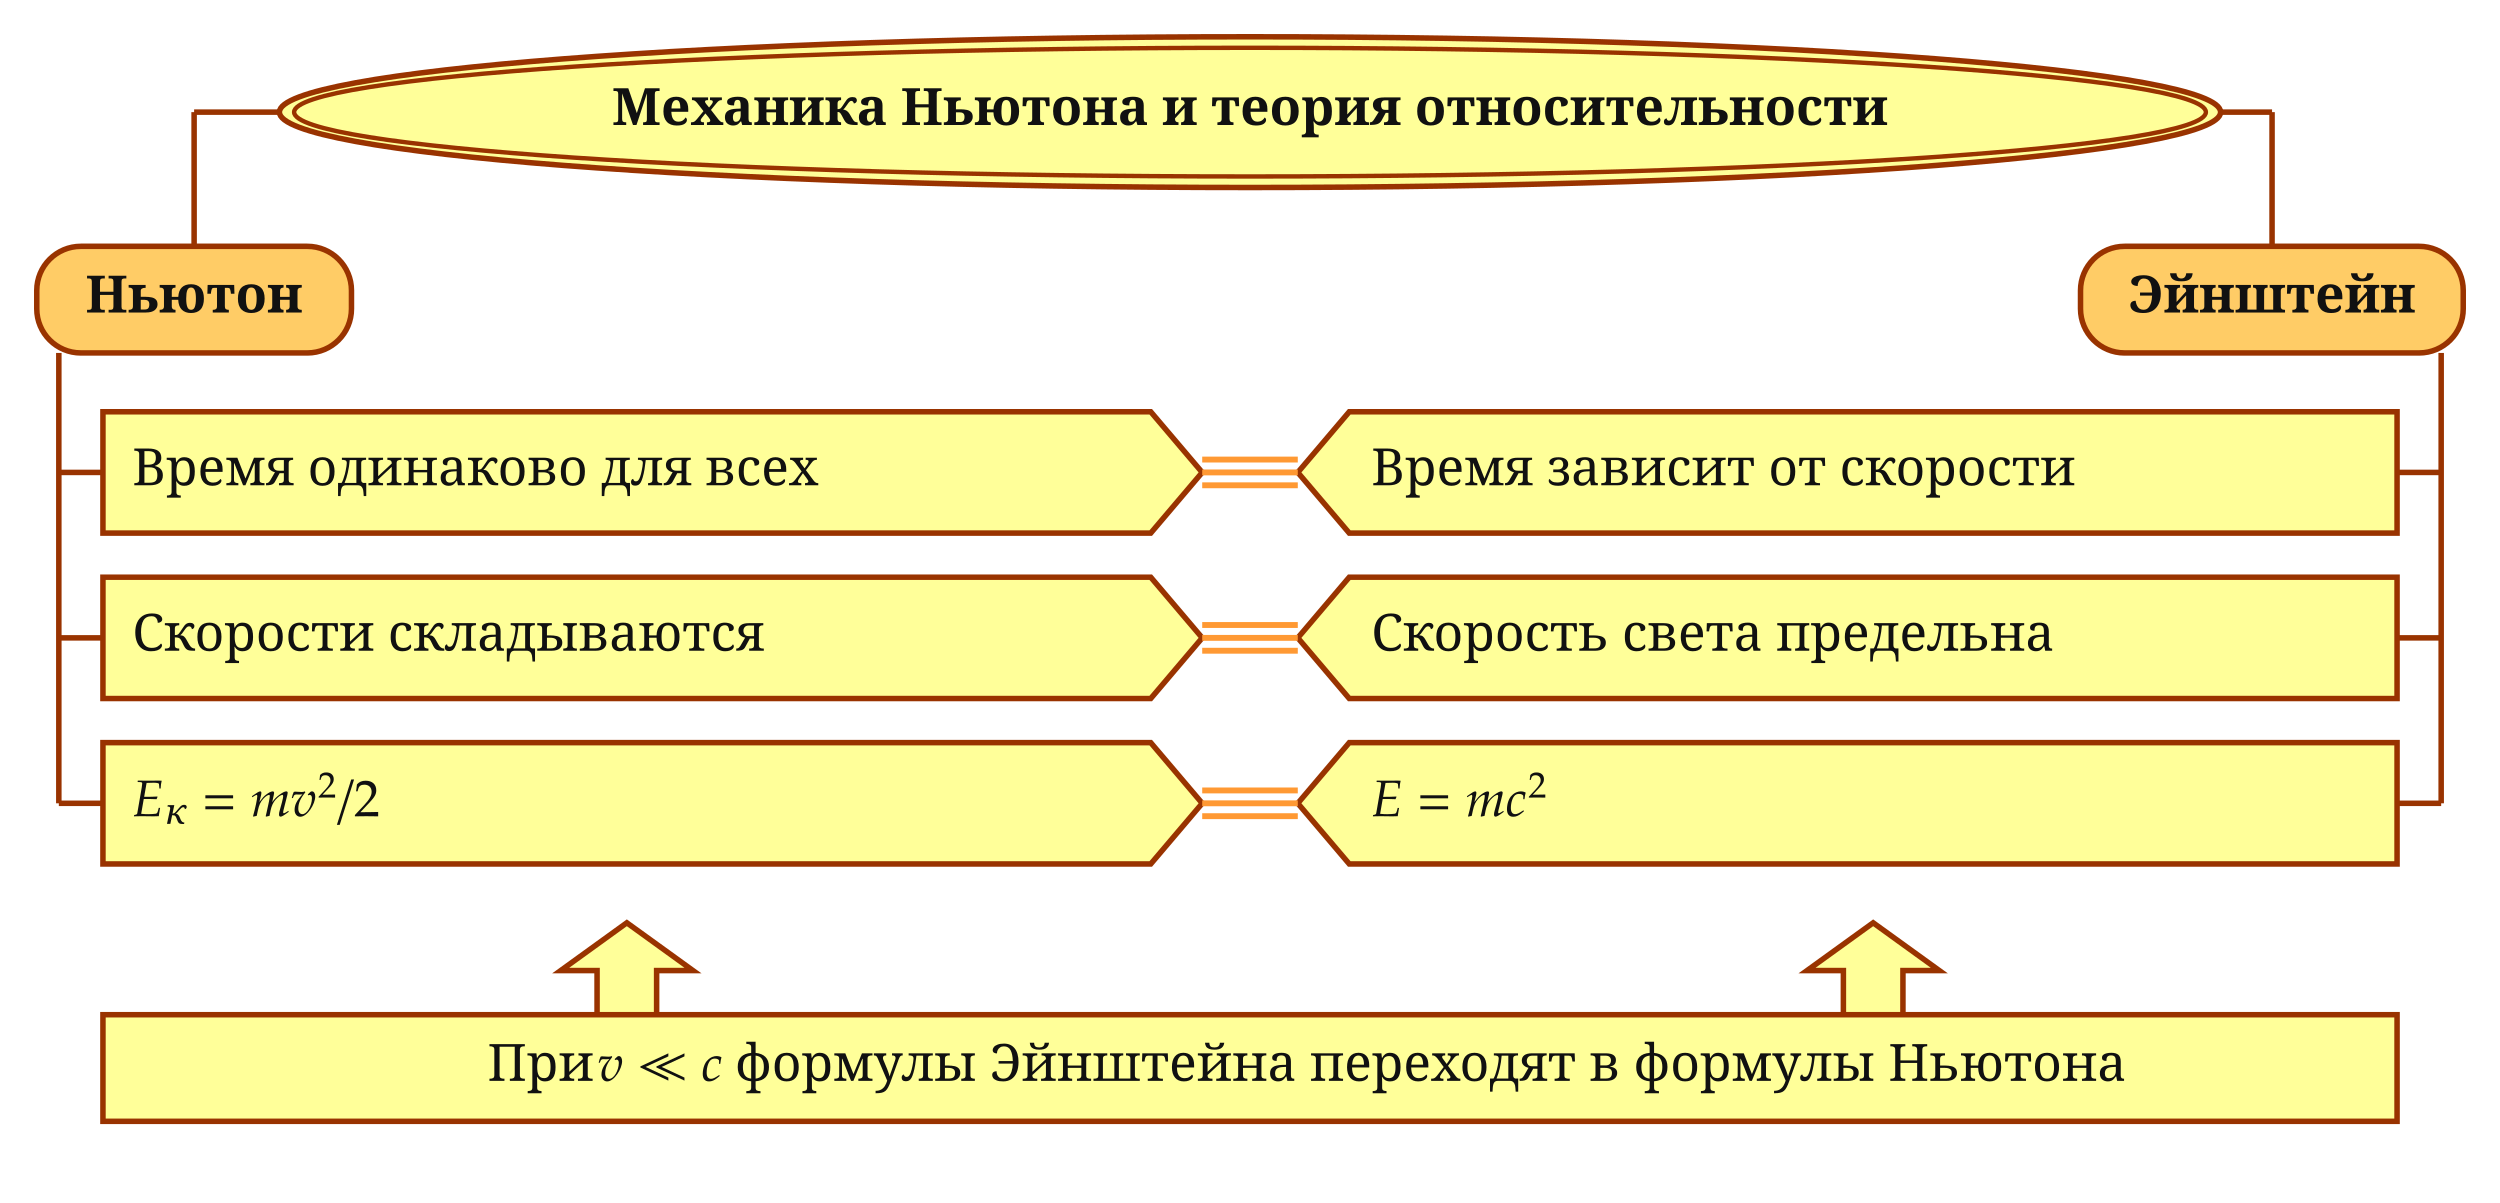
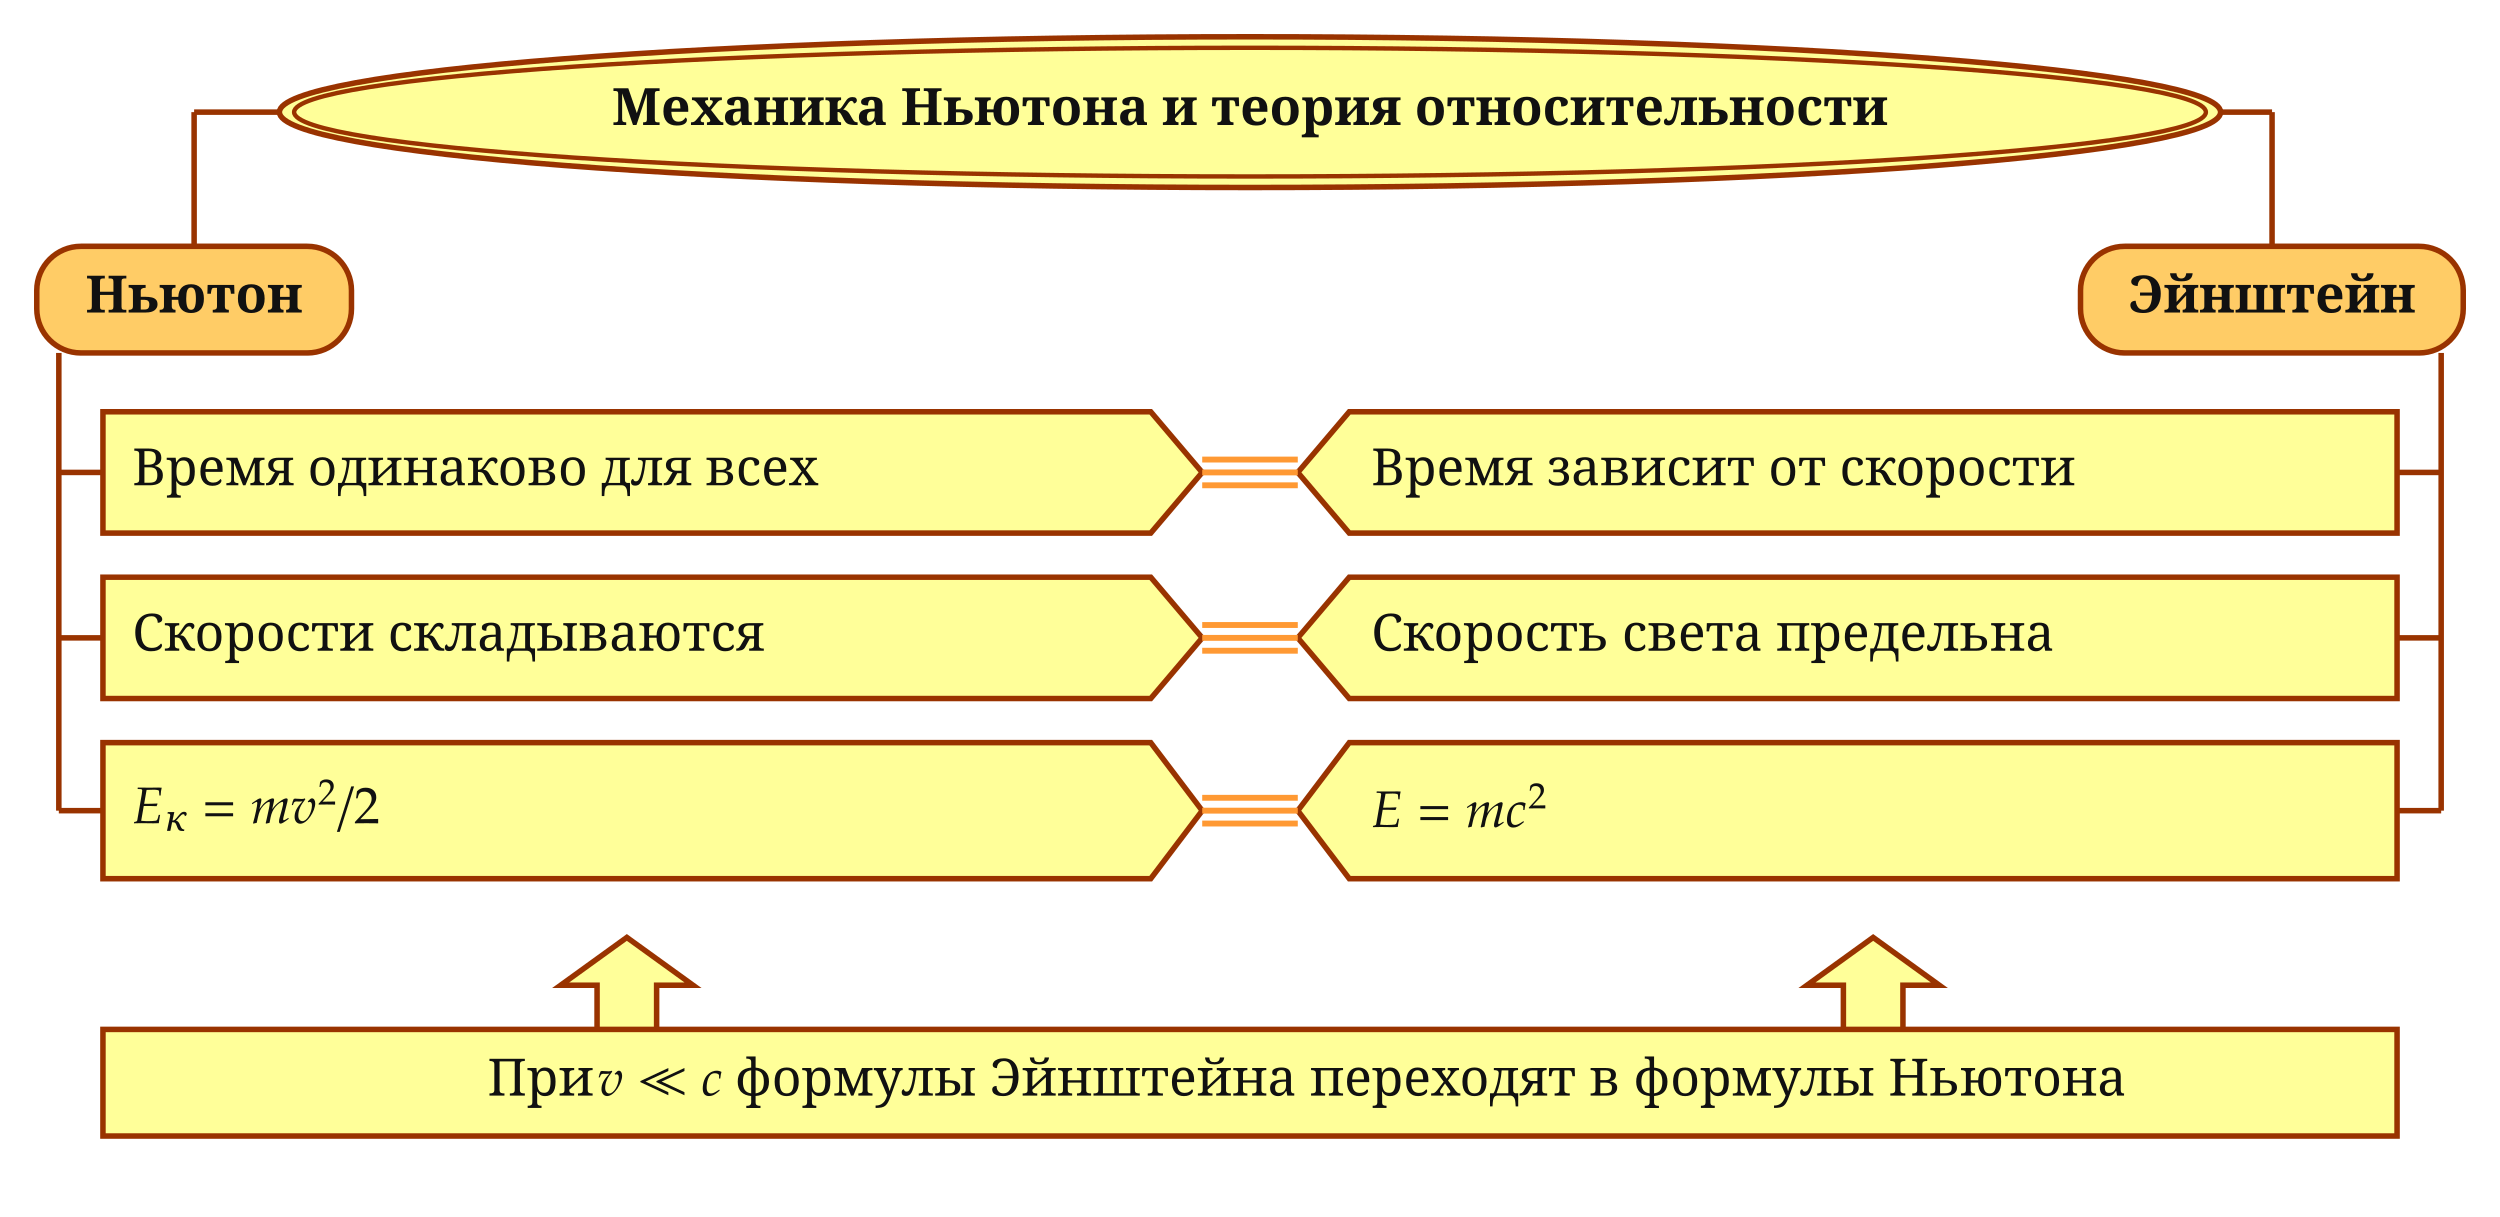
- <svg xmlns="http://www.w3.org/2000/svg" width="680" height="327" viewBox="0 0 680 327" font-family="PT Serif, serif">
+ <svg xmlns="http://www.w3.org/2000/svg" width="680" height="331" viewBox="0 0 680 331" font-family="PT Serif, serif">
  <g transform="translate(0.0,0.0)">
    <ellipse cx="340.0" cy="30.5" rx="264.0" ry="20.5" fill="#FFFF99" stroke="#993300" stroke-width="1.5" />
    <ellipse cx="340.0" cy="30.5" rx="260.0" ry="17.5" fill="none" stroke="#993300" stroke-width="1.2" />
    <text x="340.0" y="34.0" font-size="14" text-anchor="middle" font-weight="bold" fill="#111">Механика Ньютона и теория относительности</text>
    <line x1="76.0" y1="30.5" x2="52.8" y2="30.5" stroke="#993300" stroke-width="1.5" />
    <line x1="52.8" y1="30.5" x2="52.8" y2="67.0" stroke="#993300" stroke-width="1.5" />
    <rect x="10.0" y="67.0" width="85.6" height="29.0" rx="12" fill="#FFCC66" stroke="#993300" stroke-width="1.5" />
    <text x="52.8" y="85.0" font-size="14" text-anchor="middle" font-weight="bold" fill="#111">Ньютон</text>
    <line x1="604.0" y1="30.5" x2="618.0" y2="30.5" stroke="#993300" stroke-width="1.5" />
    <line x1="618.0" y1="30.5" x2="618.0" y2="67.0" stroke="#993300" stroke-width="1.5" />
    <rect x="565.9" y="67.0" width="104.1" height="29.0" rx="12" fill="#FFCC66" stroke="#993300" stroke-width="1.5" />
    <text x="618.0" y="85.0" font-size="14" text-anchor="middle" font-weight="bold" fill="#111">Эйнштейн</text>
    <path d="M28.0,112.0H313.0L327.0,128.5L313.0,145.0H28.0Z" fill="#FFFF99" stroke="#993300" stroke-width="1.5" />
    <g class="memo">
      <g class="memo-t">
        <text x="36.0" y="132.0" font-size="14" text-anchor="start" fill="#111">Время одинаково для всех</text>
      </g>
    </g>
    <path d="M367.0,112.0H652.0V145.0H367.0L353.0,128.5Z" fill="#FFFF99" stroke="#993300" stroke-width="1.5" />
    <g class="memo">
      <g class="memo-t">
        <text x="373.0" y="132.0" font-size="14" text-anchor="start" fill="#111">Время зависит от скорости</text>
      </g>
    </g>
    <line x1="327.0" y1="125.0" x2="353.0" y2="125.0" stroke="#FF9933" stroke-width="1.6" />
    <line x1="327.0" y1="128.5" x2="353.0" y2="128.5" stroke="#FF9933" stroke-width="1.6" />
    <line x1="327.0" y1="132.0" x2="353.0" y2="132.0" stroke="#FF9933" stroke-width="1.6" />
    <path d="M28.0,157.0H313.0L327.0,173.5L313.0,190.0H28.0Z" fill="#FFFF99" stroke="#993300" stroke-width="1.5" />
    <g class="memo">
      <g class="memo-t">
        <text x="36.0" y="177.0" font-size="14" text-anchor="start" fill="#111">Скорости складываются</text>
      </g>
    </g>
    <path d="M367.0,157.0H652.0V190.0H367.0L353.0,173.5Z" fill="#FFFF99" stroke="#993300" stroke-width="1.5" />
    <g class="memo">
      <g class="memo-t">
        <text x="373.0" y="177.0" font-size="14" text-anchor="start" fill="#111">Скорость света предельна</text>
      </g>
    </g>
    <line x1="327.0" y1="170.0" x2="353.0" y2="170.0" stroke="#FF9933" stroke-width="1.6" />
    <line x1="327.0" y1="173.5" x2="353.0" y2="173.5" stroke="#FF9933" stroke-width="1.6" />
    <line x1="327.0" y1="177.0" x2="353.0" y2="177.0" stroke="#FF9933" stroke-width="1.6" />
-     <path d="M28.0,202.0H313.0L327.0,218.5L313.0,235.0H28.0Z" fill="#FFFF99" stroke="#993300" stroke-width="1.5" />
+     <path d="M28.0,202.0H313.0L327.0,220.5L313.0,239.0H28.0Z" fill="#FFFF99" stroke="#993300" stroke-width="1.5" />
    <g class="memo">
      <g class="memo-t">
-         <svg x="36.00" y="210.10" width="67.30" height="15.98" viewBox="0 -850.2 4806.9 1141.6" overflow="visible" color="#111">
+         <svg x="36.00" y="212.00" width="67.30" height="15.98" viewBox="0 -850.2 4806.9 1141.6" overflow="visible" color="#111">
          <g stroke="currentColor" fill="currentColor" stroke-width="0" transform="scale(1,-1)">
            <path d="M221 334L338 334L470 330L489 375L485 382C404 378 344 376 266 376L229 376L276 646C308 647 391 650 413 650C475 650 516 641 517 626L525 537L549 537C552 601 559 651 570 689C549 691 519 692 501 692C498 692 487 692 463 691L343 690C334 689 160 691 150 691L105 692L102 664L156 662C180 661 191 653 191 635C191 621 187 589 182 559L95 55C91 37 79 30 35 23L30-3L71-2C102-1 164 0 184 0L409-3C423-3 448-2 481-1L514 0L518 36C520 56 525 86 534 135L539 161L512 161L496 101C486 65 477 53 455 48C435 44 362 39 308 39C267 39 240 40 171 46Z" />
            <g transform="translate(643,-150) scale(0.707)">
              <text transform="scale(1,-1)" font-size="964px" font-family="serif" font-style="italic">к</text>
            </g>
            <g transform="translate(1353.3,0)">
              <path d="M604 347L604 406L65 406L65 347M604 134L604 193L65 193L65 134Z" />
            </g>
            <g transform="translate(2299.1,0)">
              <path d="M730 103L704 86C675 67 653 56 643 56C636 56 630 65 630 76C630 86 632 95 637 116L712 413C716 430 719 446 719 454C719 471 709 482 693 482C664 482 626 464 565 421C502 376 467 341 418 272L448 409C452 429 455 444 455 451C455 470 445 482 429 482C399 482 353 460 298 418C254 384 234 363 169 275L202 408C206 424 208 439 208 451C208 470 199 482 185 482C164 482 126 461 52 408L24 388L31 368C68 391 103 414 110 414C121 414 128 404 128 389C128 338 87 145 46 2L49-9L117 6L139 108C163 219 190 278 245 338C287 384 332 414 360 414C367 414 371 406 371 393C371 358 349 244 308 69L292 2L297-9L366 6L387 113C403 194 437 269 481 318C536 379 586 414 618 414C626 414 631 405 631 389C631 365 628 351 606 264C566 105 550 84 550 31C550 6 561-9 580-9C606-9 642 12 740 85Z" />
            </g>
            <g transform="translate(3076.1,0)">
              <path d="M166 420C187 420 203 421 229 424C118 304 76 221 76 121C76 44 122-11 186-11C324-11 477 236 477 384C477 441 451 482 415 482C402 482 390 478 382 470L332 423L343 404C352 410 361 413 370 413C397 413 413 390 413 350C413 202 316 39 228 39C179 39 148 81 148 146C148 251 187 342 285 464L275 482C255 473 242 470 214 470C186 470 144 472 115 475L103 476C97 477 92 477 91 477C79 477 70 475 59 470C45 443 34 407 21 352L43 352L60 394C67 411 87 422 111 422C144 422 128 420 166 420Z" />
              <g transform="translate(532,363) scale(0.707)">
                <path d="M16 23L16-3C203-3 203 0 239 0C275 0 275-3 468-3L468 82C353 77 307 81 122 77L304 270C401 373 431 428 431 503C431 618 353 689 226 689C154 689 105 669 56 619L39 483L68 483L81 529C97 587 133 612 200 612C286 612 341 558 341 473C341 398 299 324 186 204Z" />
              </g>
            </g>
            <g transform="translate(4010.9,0)">
              <path d="M297 714L242 714L-37-169L18-169Z" />
            </g>
            <g transform="translate(4307.9,0)">
              <path d="M16 23L16-3C203-3 203 0 239 0C275 0 275-3 468-3L468 82C353 77 307 81 122 77L304 270C401 373 431 428 431 503C431 618 353 689 226 689C154 689 105 669 56 619L39 483L68 483L81 529C97 587 133 612 200 612C286 612 341 558 341 473C341 398 299 324 186 204Z" />
            </g>
          </g>
        </svg>
      </g>
    </g>
-     <path d="M367.0,202.0H652.0V235.0H367.0L353.0,218.5Z" fill="#FFFF99" stroke="#993300" stroke-width="1.5" />
+     <path d="M367.0,202.0H652.0V239.0H367.0L353.0,220.5Z" fill="#FFFF99" stroke="#993300" stroke-width="1.5" />
    <g class="memo">
      <g class="memo-t">
-         <svg x="373.00" y="210.10" width="48.33" height="12.06" viewBox="0 -850.2 3452.4 861.2" overflow="visible" color="#111">
+         <svg x="373.00" y="213.04" width="48.33" height="12.06" viewBox="0 -850.2 3452.4 861.2" overflow="visible" color="#111">
          <g stroke="currentColor" fill="currentColor" stroke-width="0" transform="scale(1,-1)">
            <path d="M221 334L338 334L470 330L489 375L485 382C404 378 344 376 266 376L229 376L276 646C308 647 391 650 413 650C475 650 516 641 517 626L525 537L549 537C552 601 559 651 570 689C549 691 519 692 501 692C498 692 487 692 463 691L343 690C334 689 160 691 150 691L105 692L102 664L156 662C180 661 191 653 191 635C191 621 187 589 182 559L95 55C91 37 79 30 35 23L30-3L71-2C102-1 164 0 184 0L409-3C423-3 448-2 481-1L514 0L518 36C520 56 525 86 534 135L539 161L512 161L496 101C486 65 477 53 455 48C435 44 362 39 308 39C267 39 240 40 171 46Z" />
            <g transform="translate(887.8,0)">
              <path d="M604 347L604 406L65 406L65 347M604 134L604 193L65 193L65 134Z" />
            </g>
            <g transform="translate(1833.6,0)">
              <path d="M730 103L704 86C675 67 653 56 643 56C636 56 630 65 630 76C630 86 632 95 637 116L712 413C716 430 719 446 719 454C719 471 709 482 693 482C664 482 626 464 565 421C502 376 467 341 418 272L448 409C452 429 455 444 455 451C455 470 445 482 429 482C399 482 353 460 298 418C254 384 234 363 169 275L202 408C206 424 208 439 208 451C208 470 199 482 185 482C164 482 126 461 52 408L24 388L31 368C68 391 103 414 110 414C121 414 128 404 128 389C128 338 87 145 46 2L49-9L117 6L139 108C163 219 190 278 245 338C287 384 332 414 360 414C367 414 371 406 371 393C371 358 349 244 308 69L292 2L297-9L366 6L387 113C403 194 437 269 481 318C536 379 586 414 618 414C626 414 631 405 631 389C631 365 628 351 606 264C566 105 550 84 550 31C550 6 561-9 580-9C606-9 642 12 740 85Z" />
            </g>
            <g transform="translate(2610.6,0)">
              <path d="M342 330L365 330C373 395 380 432 389 458C365 473 330 482 293 482C248 483 175 463 118 400C64 352 25 241 25 136C25 40 67-11 147-11C201-11 249 9 304 54L354 95L346 115L331 105C259 57 221 40 186 40C130 40 101 80 101 159C101 267 136 371 185 409C206 425 230 433 261 433C306 433 342 414 342 390Z" />
              <g transform="translate(439,363) scale(0.707)">
                <path d="M16 23L16-3C203-3 203 0 239 0C275 0 275-3 468-3L468 82C353 77 307 81 122 77L304 270C401 373 431 428 431 503C431 618 353 689 226 689C154 689 105 669 56 619L39 483L68 483L81 529C97 587 133 612 200 612C286 612 341 558 341 473C341 398 299 324 186 204Z" />
              </g>
            </g>
          </g>
        </svg>
      </g>
    </g>
-     <line x1="327.0" y1="215.0" x2="353.0" y2="215.0" stroke="#FF9933" stroke-width="1.6" />
-     <line x1="327.0" y1="218.5" x2="353.0" y2="218.5" stroke="#FF9933" stroke-width="1.6" />
-     <line x1="327.0" y1="222.0" x2="353.0" y2="222.0" stroke="#FF9933" stroke-width="1.6" />
-     <line x1="16.0" y1="96.0" x2="16.0" y2="218.5" stroke="#993300" stroke-width="1.5" />
-     <line x1="664.0" y1="96.0" x2="664.0" y2="218.5" stroke="#993300" stroke-width="1.5" />
+     <line x1="327.0" y1="217.0" x2="353.0" y2="217.0" stroke="#FF9933" stroke-width="1.6" />
+     <line x1="327.0" y1="220.5" x2="353.0" y2="220.5" stroke="#FF9933" stroke-width="1.6" />
+     <line x1="327.0" y1="224.0" x2="353.0" y2="224.0" stroke="#FF9933" stroke-width="1.6" />
+     <line x1="16.0" y1="96.0" x2="16.0" y2="220.5" stroke="#993300" stroke-width="1.5" />
+     <line x1="664.0" y1="96.0" x2="664.0" y2="220.5" stroke="#993300" stroke-width="1.5" />
    <line x1="16.0" y1="128.5" x2="28.0" y2="128.5" stroke="#993300" stroke-width="1.5" />
    <line x1="664.0" y1="128.5" x2="652.0" y2="128.5" stroke="#993300" stroke-width="1.5" />
    <line x1="16.0" y1="173.5" x2="28.0" y2="173.5" stroke="#993300" stroke-width="1.5" />
    <line x1="664.0" y1="173.5" x2="652.0" y2="173.5" stroke="#993300" stroke-width="1.5" />
-     <line x1="16.0" y1="218.5" x2="28.0" y2="218.5" stroke="#993300" stroke-width="1.5" />
-     <line x1="664.0" y1="218.5" x2="652.0" y2="218.5" stroke="#993300" stroke-width="1.5" />
-     <path d="M162.4,277V264H152.5L170.5,251L188.5,264H178.6V277" fill="#FFFF99" stroke="#993300" stroke-width="1.5" />
-     <path d="M501.4,277V264H491.5L509.5,251L527.5,264H517.6V277" fill="#FFFF99" stroke="#993300" stroke-width="1.5" />
-     <rect x="28.0" y="276.0" width="624.0" height="29.0" rx="0" fill="#FFFF99" stroke="#993300" stroke-width="1.5" />
-     <text x="132.6" y="294.0" font-size="14" text-anchor="start" fill="#111">При</text>
-     <svg x="162.53" y="286.51" width="33.96" height="7.64" viewBox="0 -535 2425.6 546" overflow="visible" color="#111">
+     <line x1="16.0" y1="220.5" x2="28.0" y2="220.5" stroke="#993300" stroke-width="1.5" />
+     <line x1="664.0" y1="220.5" x2="652.0" y2="220.5" stroke="#993300" stroke-width="1.5" />
+     <path d="M162.4,280.982V267.982H152.5L170.5,254.982L188.5,267.982H178.6V280.982" fill="#FFFF99" stroke="#993300" stroke-width="1.5" />
+     <path d="M501.4,280.982V267.982H491.5L509.5,254.982L527.5,267.982H517.6V280.982" fill="#FFFF99" stroke="#993300" stroke-width="1.5" />
+     <rect x="28.0" y="280.0" width="624.0" height="29.0" rx="0" fill="#FFFF99" stroke="#993300" stroke-width="1.5" />
+     <text x="132.6" y="298.0" font-size="14" text-anchor="start" fill="#111">При</text>
+     <svg x="162.53" y="290.49" width="33.96" height="7.64" viewBox="0 -535 2425.6 546" overflow="visible" color="#111">
      <g stroke="currentColor" fill="currentColor" stroke-width="0" transform="scale(1,-1)">
        <path d="M166 420C187 420 203 421 229 424C118 304 76 221 76 121C76 44 122-11 186-11C324-11 477 236 477 384C477 441 451 482 415 482C402 482 390 478 382 470L332 423L343 404C352 410 361 413 370 413C397 413 413 390 413 350C413 202 316 39 228 39C179 39 148 81 148 146C148 251 187 342 285 464L275 482C255 473 242 470 214 470C186 470 144 472 115 475L103 476C97 477 92 477 91 477C79 477 70 475 59 470C45 443 34 407 21 352L43 352L60 394C67 411 87 422 111 422C144 422 128 420 166 420Z" />
        <g transform="translate(776.8,0)">
          <path d="M912 5L912 64L469 271L912 476L912 535L367 281L367 260M599 5L599 64L157 271L599 476L599 535L55 281L55 260Z" />
        </g>
        <g transform="translate(2019.6,0)">
          <path d="M342 330L365 330C373 395 380 432 389 458C365 473 330 482 293 482C248 483 175 463 118 400C64 352 25 241 25 136C25 40 67-11 147-11C201-11 249 9 304 54L354 95L346 115L331 105C259 57 221 40 186 40C130 40 101 80 101 159C101 267 136 371 185 409C206 425 230 433 261 433C306 433 342 414 342 390Z" />
        </g>
      </g>
    </svg>
-     <text x="199.9" y="294.0" font-size="14" text-anchor="start" fill="#111">формулы Эйнштейна переходят в формулы Ньютона</text>
+     <text x="199.9" y="298.0" font-size="14" text-anchor="start" fill="#111">формулы Эйнштейна переходят в формулы Ньютона</text>
  </g>
</svg>
